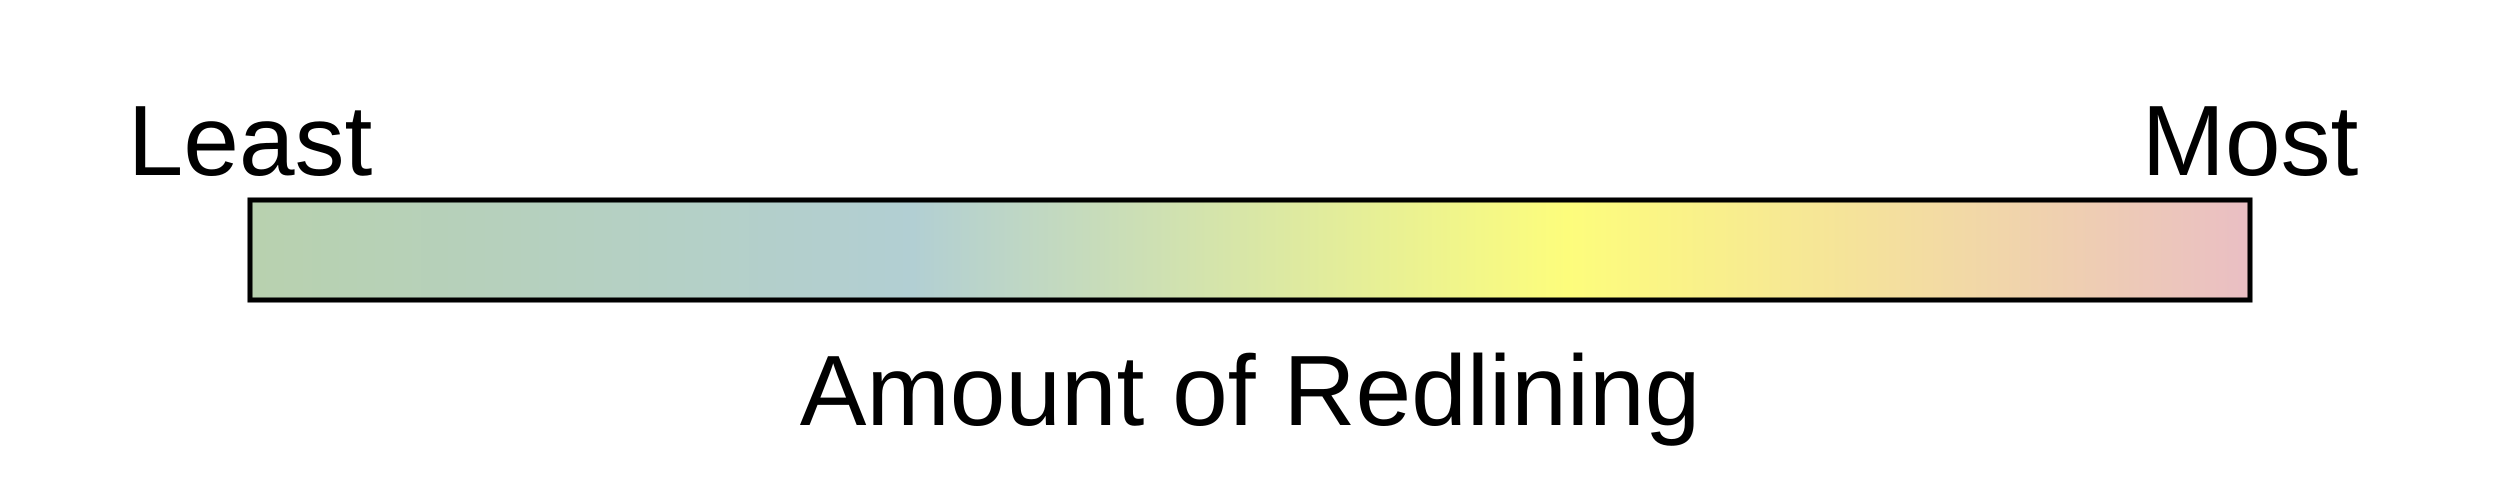
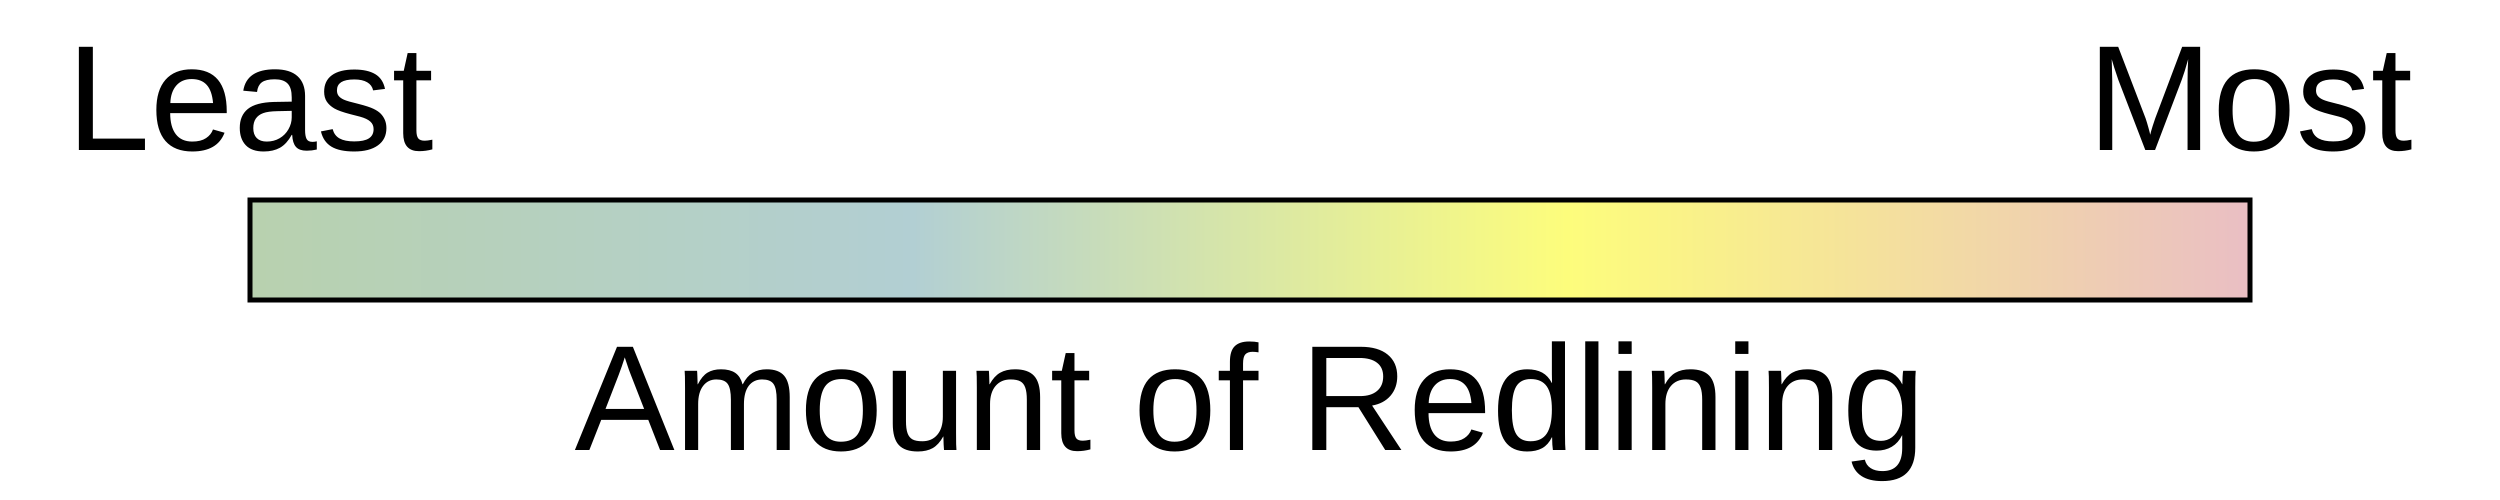
<svg xmlns="http://www.w3.org/2000/svg" width="500" height="100" style="background-color: transparent;">
  <defs>
    <linearGradient id="branca-gradient" x1="0%" y1="0%" x2="100%" y2="0%">
      <stop offset="0%" style="stop-color: #b8d1af;" />
      <stop offset="33%" style="stop-color: #b2cfd3;" />
      <stop offset="66%" style="stop-color: #fdfd7c;" />
      <stop offset="100%" style="stop-color: #eabfc3;" />
    </linearGradient>
  </defs>
  <rect x="50" y="40" width="400" height="20" fill="url(#branca-gradient)" stroke="black" stroke-width="1" />
-   <text x="50" y="35" font-family="Arial" font-size="20" text-anchor="middle" fill="black">Least</text>
-   <text x="450" y="35" font-family="Arial" font-size="20" text-anchor="middle" fill="black">Most</text>
-   <text x="250" y="85" font-family="Arial" font-size="20" text-anchor="middle" fill="black">Amount of Redlining</text>
+   <text x="50" y="30" font-family="Arial" font-size="30" text-anchor="middle" fill="black">Least</text>
+   <text x="450" y="30" font-family="Arial" font-size="30" text-anchor="middle" fill="black">Most</text>
+   <text x="250" y="90" font-family="Arial" font-size="30" text-anchor="middle" fill="black">Amount of Redlining</text>
</svg>
